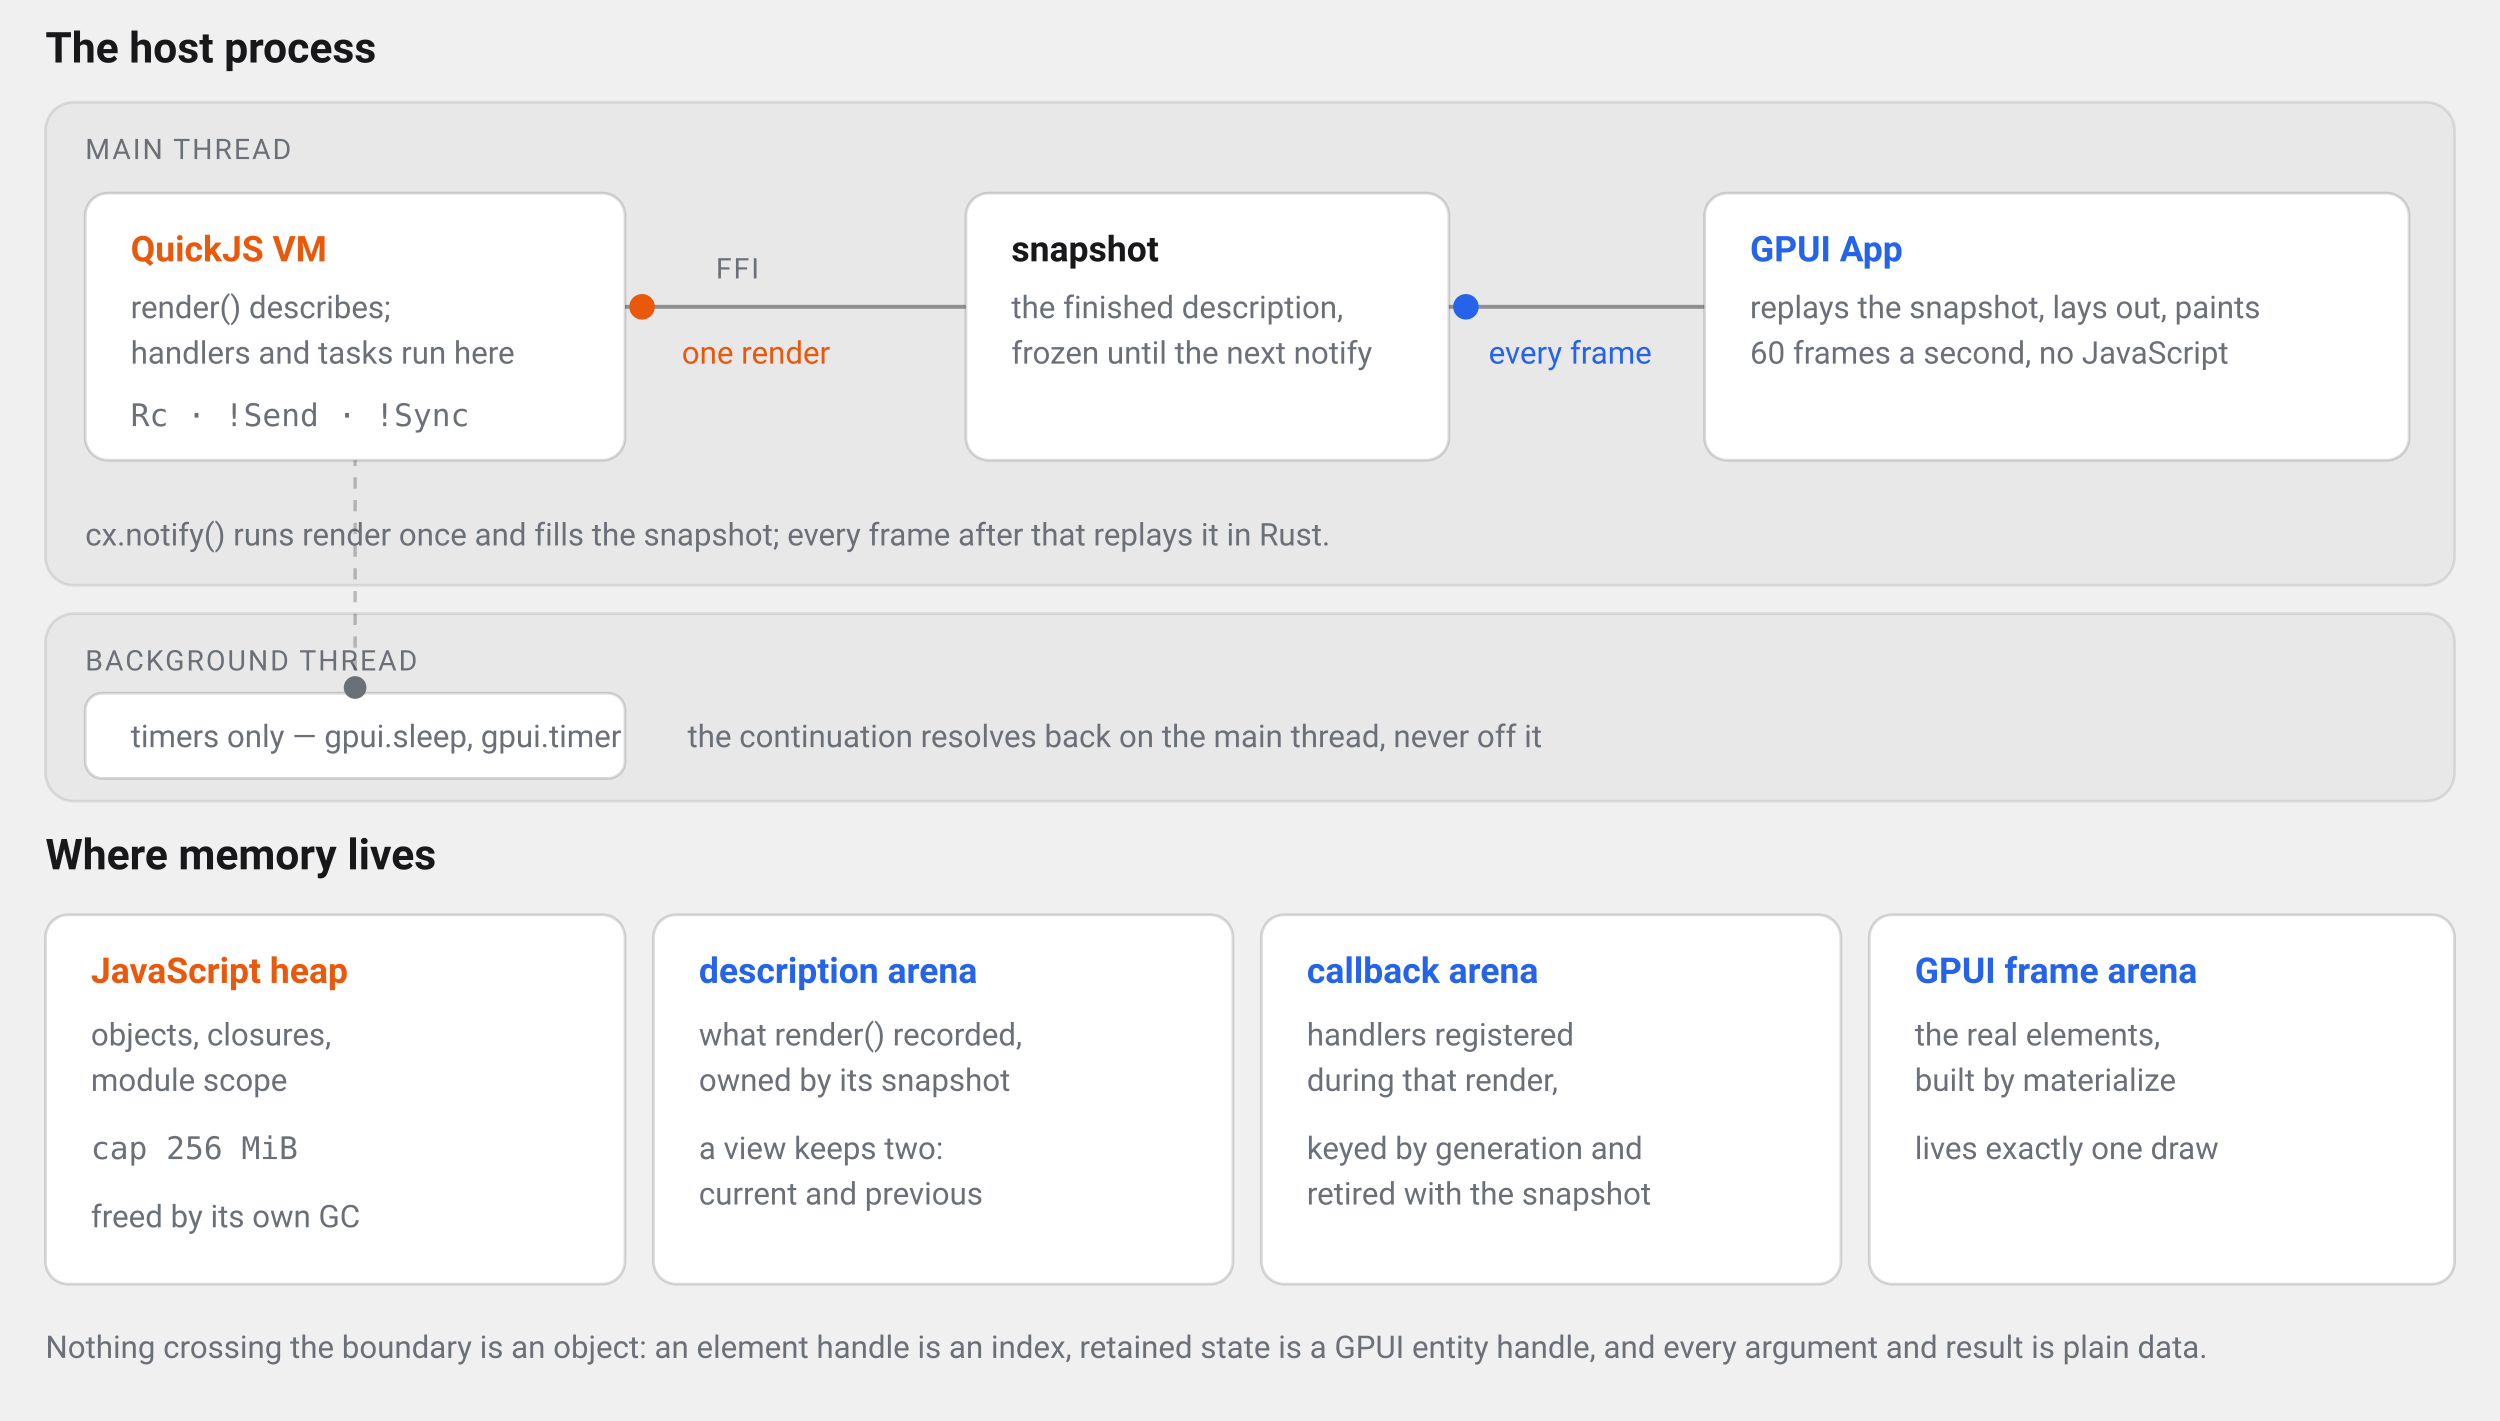
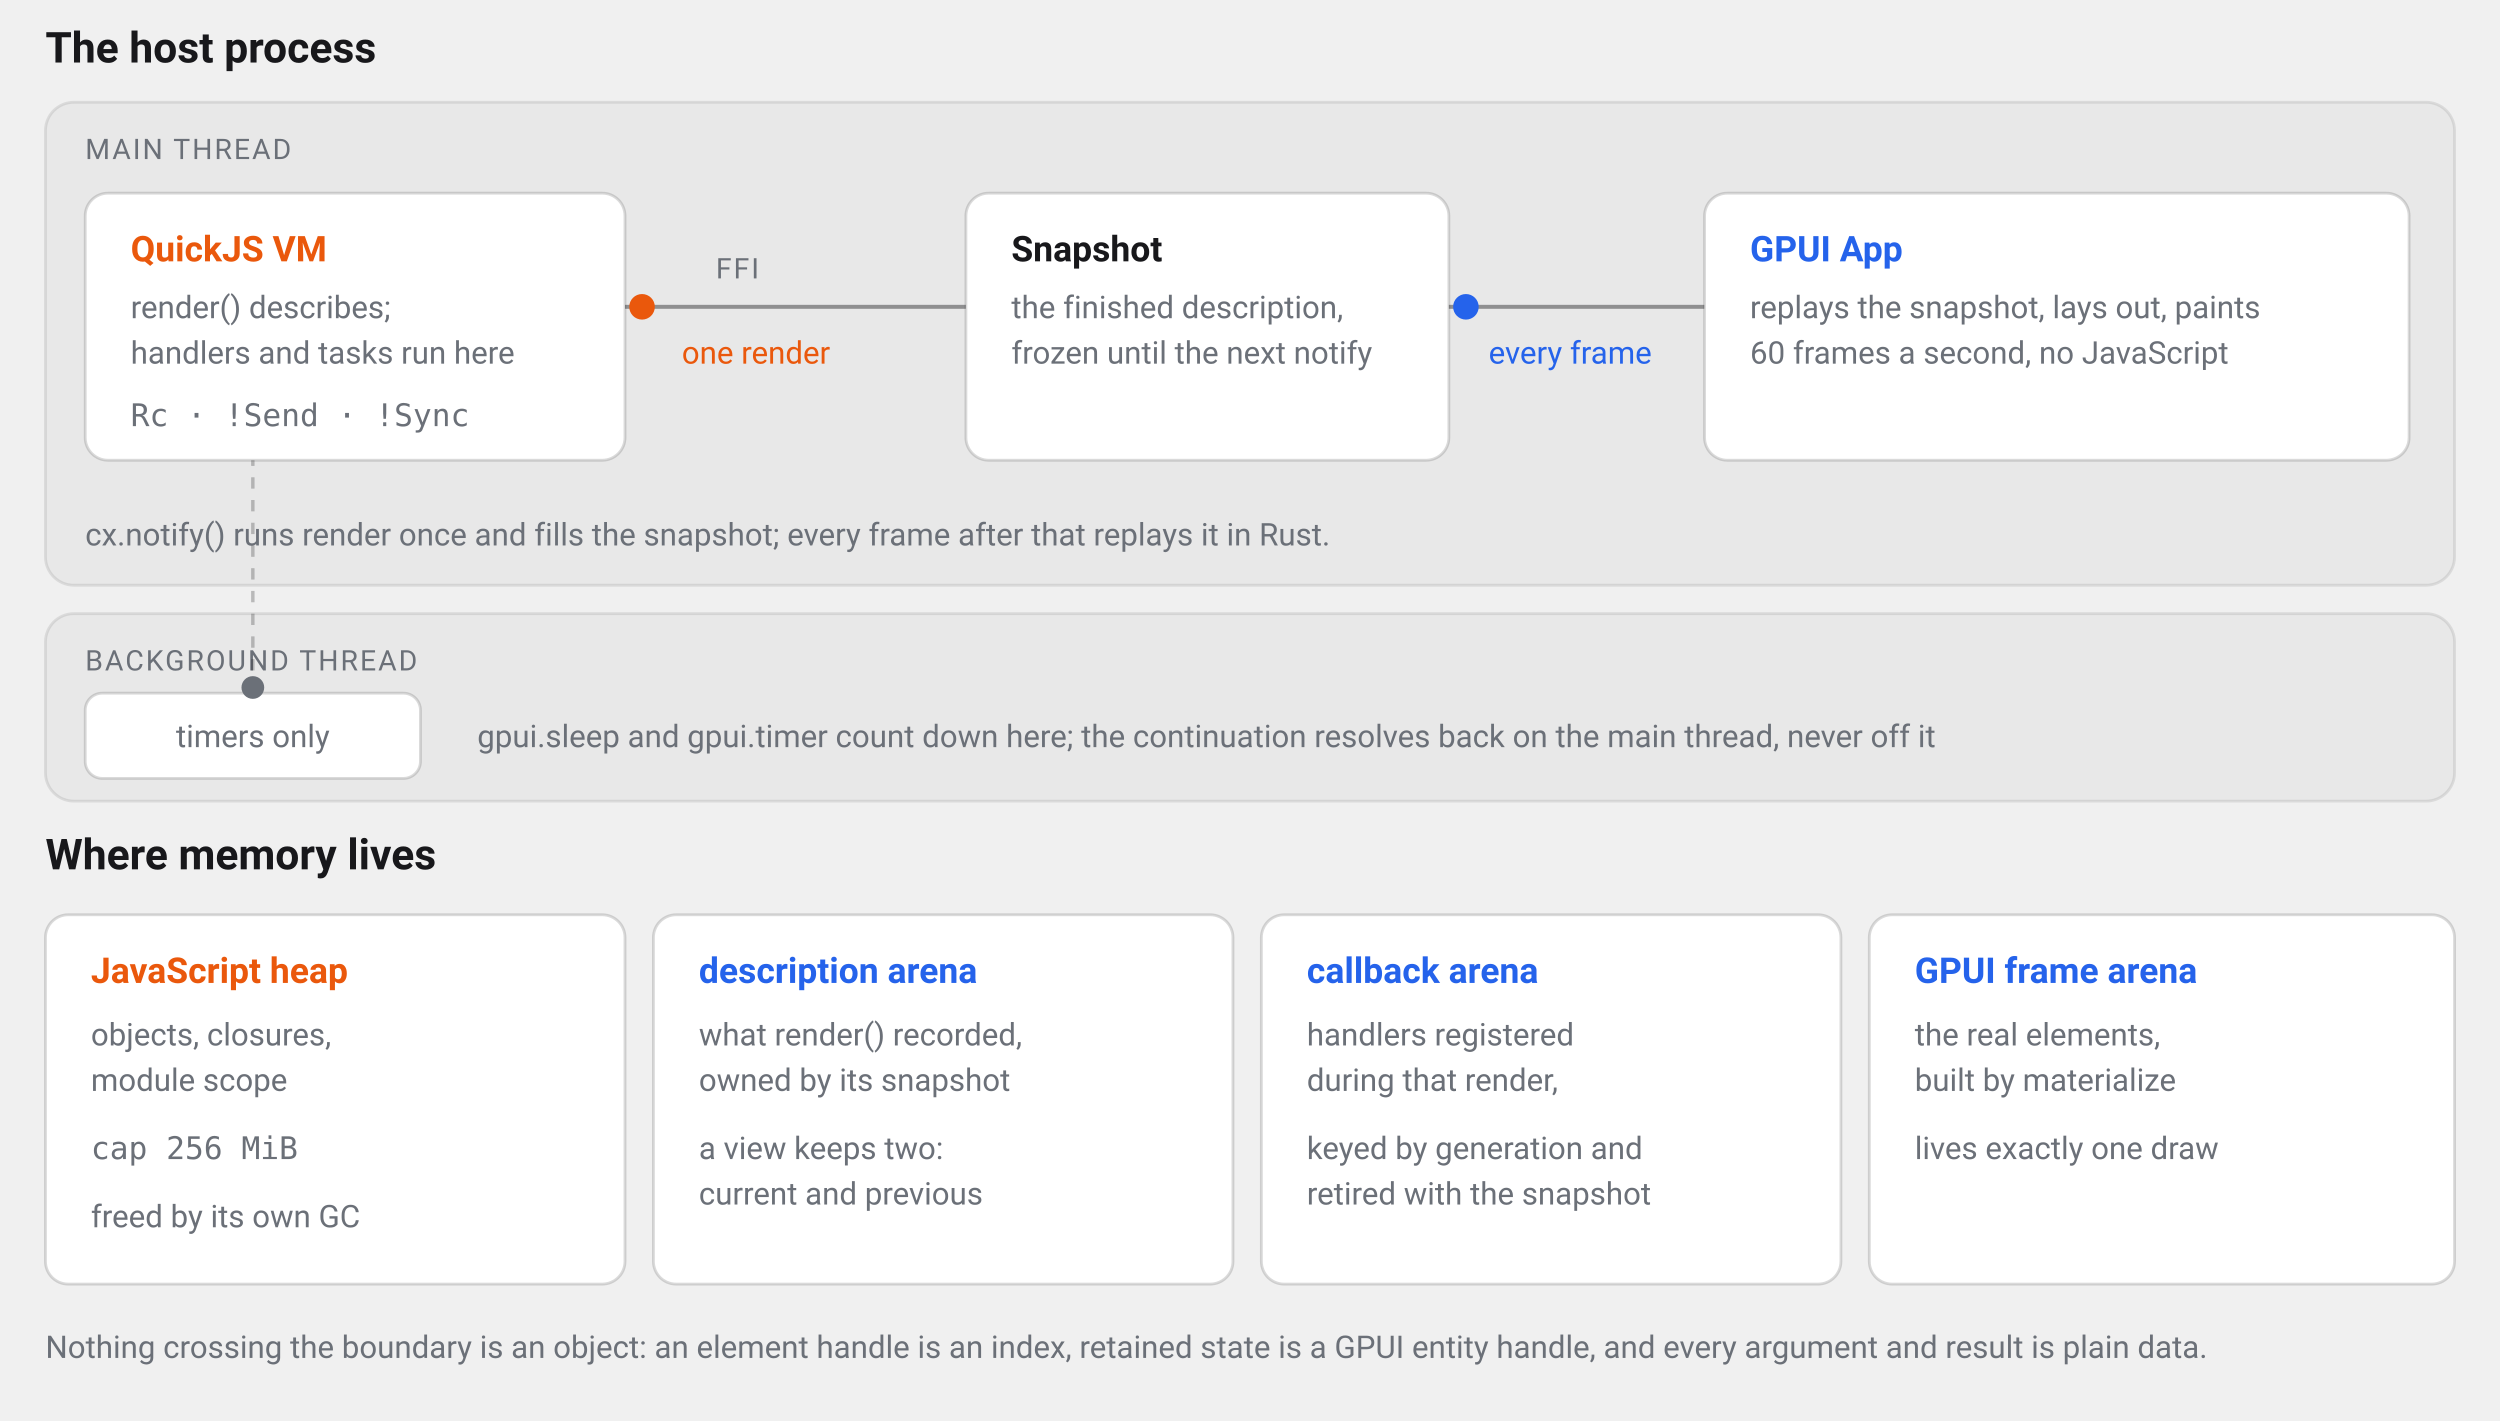
<svg xmlns="http://www.w3.org/2000/svg" viewBox="0 0 880 500" width="100%" role="img" aria-labelledby="t d">
  <defs>
    <style>
      text{font-family:ui-sans-serif,system-ui,-apple-system,"Segoe UI",Roboto,"Helvetica Neue",Arial,sans-serif}
      .mono{font-family:ui-monospace,SFMono-Regular,"SF Mono",Menlo,Consolas,monospace;font-size:11px}
      .h1{fill:#18181b;font-size:15px;font-weight:650}
      .h2{font-size:12.5px;font-weight:650}
      .lbl{fill:#18181b;font-size:12.5px;font-weight:600}
      .note{fill:#6b7078;font-size:11px}
      .tag{fill:#6b7078;font-size:10px;letter-spacing:.07em}
      .band{fill:rgba(20,20,22,.035);stroke:rgba(20,20,22,.10)}
      .card{fill:#ffffff;stroke:rgba(20,20,22,.16)}
      .rust{fill:#2563eb}
      .js{fill:#ea580c}
      .flow{stroke:rgba(20,20,22,.42);stroke-width:1.4;fill:none}
      .dash{stroke:rgba(20,20,22,.42);stroke-width:1.2;fill:none;stroke-dasharray:4 4;opacity:.6}
      .dot-js{fill:#ea580c;animation:describe 4s ease-in-out infinite}
      .dot-rust{fill:#2563eb;animation:replay 1.1s linear infinite}
      .dot-timer{fill:#6b7078;animation:resolve 4s ease-in-out infinite}
      @keyframes describe{
        0%{opacity:0;transform:translate(0,0)}
        8%{opacity:1;transform:translate(0,0)}
        28%{opacity:1;transform:translate(104px,0)}
        36%,100%{opacity:0;transform:translate(104px,0)}
      }
      @keyframes replay{
        0%{opacity:0;transform:translate(0,0)}
        12%{opacity:1}
        88%{opacity:1;transform:translate(66px,0)}
        100%{opacity:0;transform:translate(66px,0)}
      }
      @keyframes resolve{
        0%,58%{opacity:0;transform:translate(0,0)}
        63%{opacity:1;transform:translate(0,0)}
        82%{opacity:1;transform:translate(0,-94px)}
        90%,100%{opacity:0;transform:translate(0,-94px)}
      }
      @media (prefers-reduced-motion: reduce){
        .dot-js,.dot-rust,.dot-timer{animation:none;opacity:.9}
      }
    </style>
  </defs>
  <text class="h1" x="16" y="22">The host process</text>
  <rect class="band" x="16" y="36" width="848" height="170" rx="10" />
  <text class="tag" x="30" y="56">MAIN THREAD</text>
  <rect class="card" x="30" y="68" width="190" height="94" rx="8" />
  <text class="lbl js" x="46" y="92">QuickJS VM</text>
  <text class="note" x="46" y="112">render() describes;</text>
  <text class="note" x="46" y="128">handlers and tasks run here</text>
  <text class="note mono" x="46" y="150">Rc · !Send · !Sync</text>
  <path class="flow" d="M220 108 H340" />
  <circle class="dot-js" cx="226" cy="108" r="4.5" />
  <text class="tag" x="252" y="98">FFI</text>
  <text class="note js" x="240" y="128">one render</text>
  <rect class="card" x="340" y="68" width="170" height="94" rx="8" />
-   <text class="lbl" x="356" y="92">snapshot</text>
+   <text class="lbl" x="356" y="92">Snapshot</text>
  <text class="note" x="356" y="112">the finished description,</text>
  <text class="note" x="356" y="128">frozen until the next notify</text>
  <path class="flow" d="M510 108 H600" />
  <circle class="dot-rust" cx="516" cy="108" r="4.5" />
  <text class="note rust" x="524" y="128">every frame</text>
  <rect class="card" x="600" y="68" width="248" height="94" rx="8" />
  <text class="lbl rust" x="616" y="92">GPUI App</text>
  <text class="note" x="616" y="112">replays the snapshot, lays out, paints</text>
  <text class="note" x="616" y="128">60 frames a second, no JavaScript</text>
  <text class="note" x="30" y="192">cx.notify() runs render once and fills the snapshot; every frame after that replays it in Rust.</text>
  <rect class="band" x="16" y="216" width="848" height="66" rx="10" />
  <text class="tag" x="30" y="236">BACKGROUND THREAD</text>
-   <rect class="card" x="30" y="244" width="190" height="30" rx="6" />
-   <text class="note" x="46" y="263">timers only — gpui.sleep, gpui.timer</text>
-   <path class="dash" d="M125 244 V162" />
-   <circle class="dot-timer" cx="125" cy="242" r="4" />
-   <text class="note" x="242" y="263">the continuation resolves back on the main thread, never off it</text>
+   <rect class="card" x="30" y="244" width="118" height="30" rx="6" />
+   <text class="note" x="89" y="263" text-anchor="middle">timers only</text>
+   <path class="dash" d="M89 244 V162" />
+   <circle class="dot-timer" cx="89" cy="242" r="4" />
+   <text class="note" x="168" y="263">gpui.sleep and gpui.timer count down here; the continuation resolves back on the main thread, never off it</text>
  <text class="h1" x="16" y="306">Where memory lives</text>
  <rect class="card" x="16" y="322" width="204" height="130" rx="8" />
  <text class="h2 js" x="32" y="346">JavaScript heap</text>
  <text class="note" x="32" y="368">objects, closures,</text>
  <text class="note" x="32" y="384">module scope</text>
  <text class="note mono" x="32" y="408">cap 256 MiB</text>
  <text class="note" x="32" y="432">freed by its own GC</text>
  <rect class="card" x="230" y="322" width="204" height="130" rx="8" />
  <text class="h2 rust" x="246" y="346">description arena</text>
  <text class="note" x="246" y="368">what render() recorded,</text>
  <text class="note" x="246" y="384">owned by its snapshot</text>
  <text class="note" x="246" y="408">a view keeps two:</text>
  <text class="note" x="246" y="424">current and previous</text>
  <rect class="card" x="444" y="322" width="204" height="130" rx="8" />
  <text class="h2 rust" x="460" y="346">callback arena</text>
  <text class="note" x="460" y="368">handlers registered</text>
  <text class="note" x="460" y="384">during that render,</text>
  <text class="note" x="460" y="408">keyed by generation and</text>
  <text class="note" x="460" y="424">retired with the snapshot</text>
  <rect class="card" x="658" y="322" width="206" height="130" rx="8" />
  <text class="h2 rust" x="674" y="346">GPUI frame arena</text>
  <text class="note" x="674" y="368">the real elements,</text>
  <text class="note" x="674" y="384">built by materialize</text>
  <text class="note" x="674" y="408">lives exactly one draw</text>
  <text class="note" x="16" y="478">Nothing crossing the boundary is an object: an element handle is an index, retained state is a GPUI entity handle, and every argument and result is plain data.</text>
</svg>
